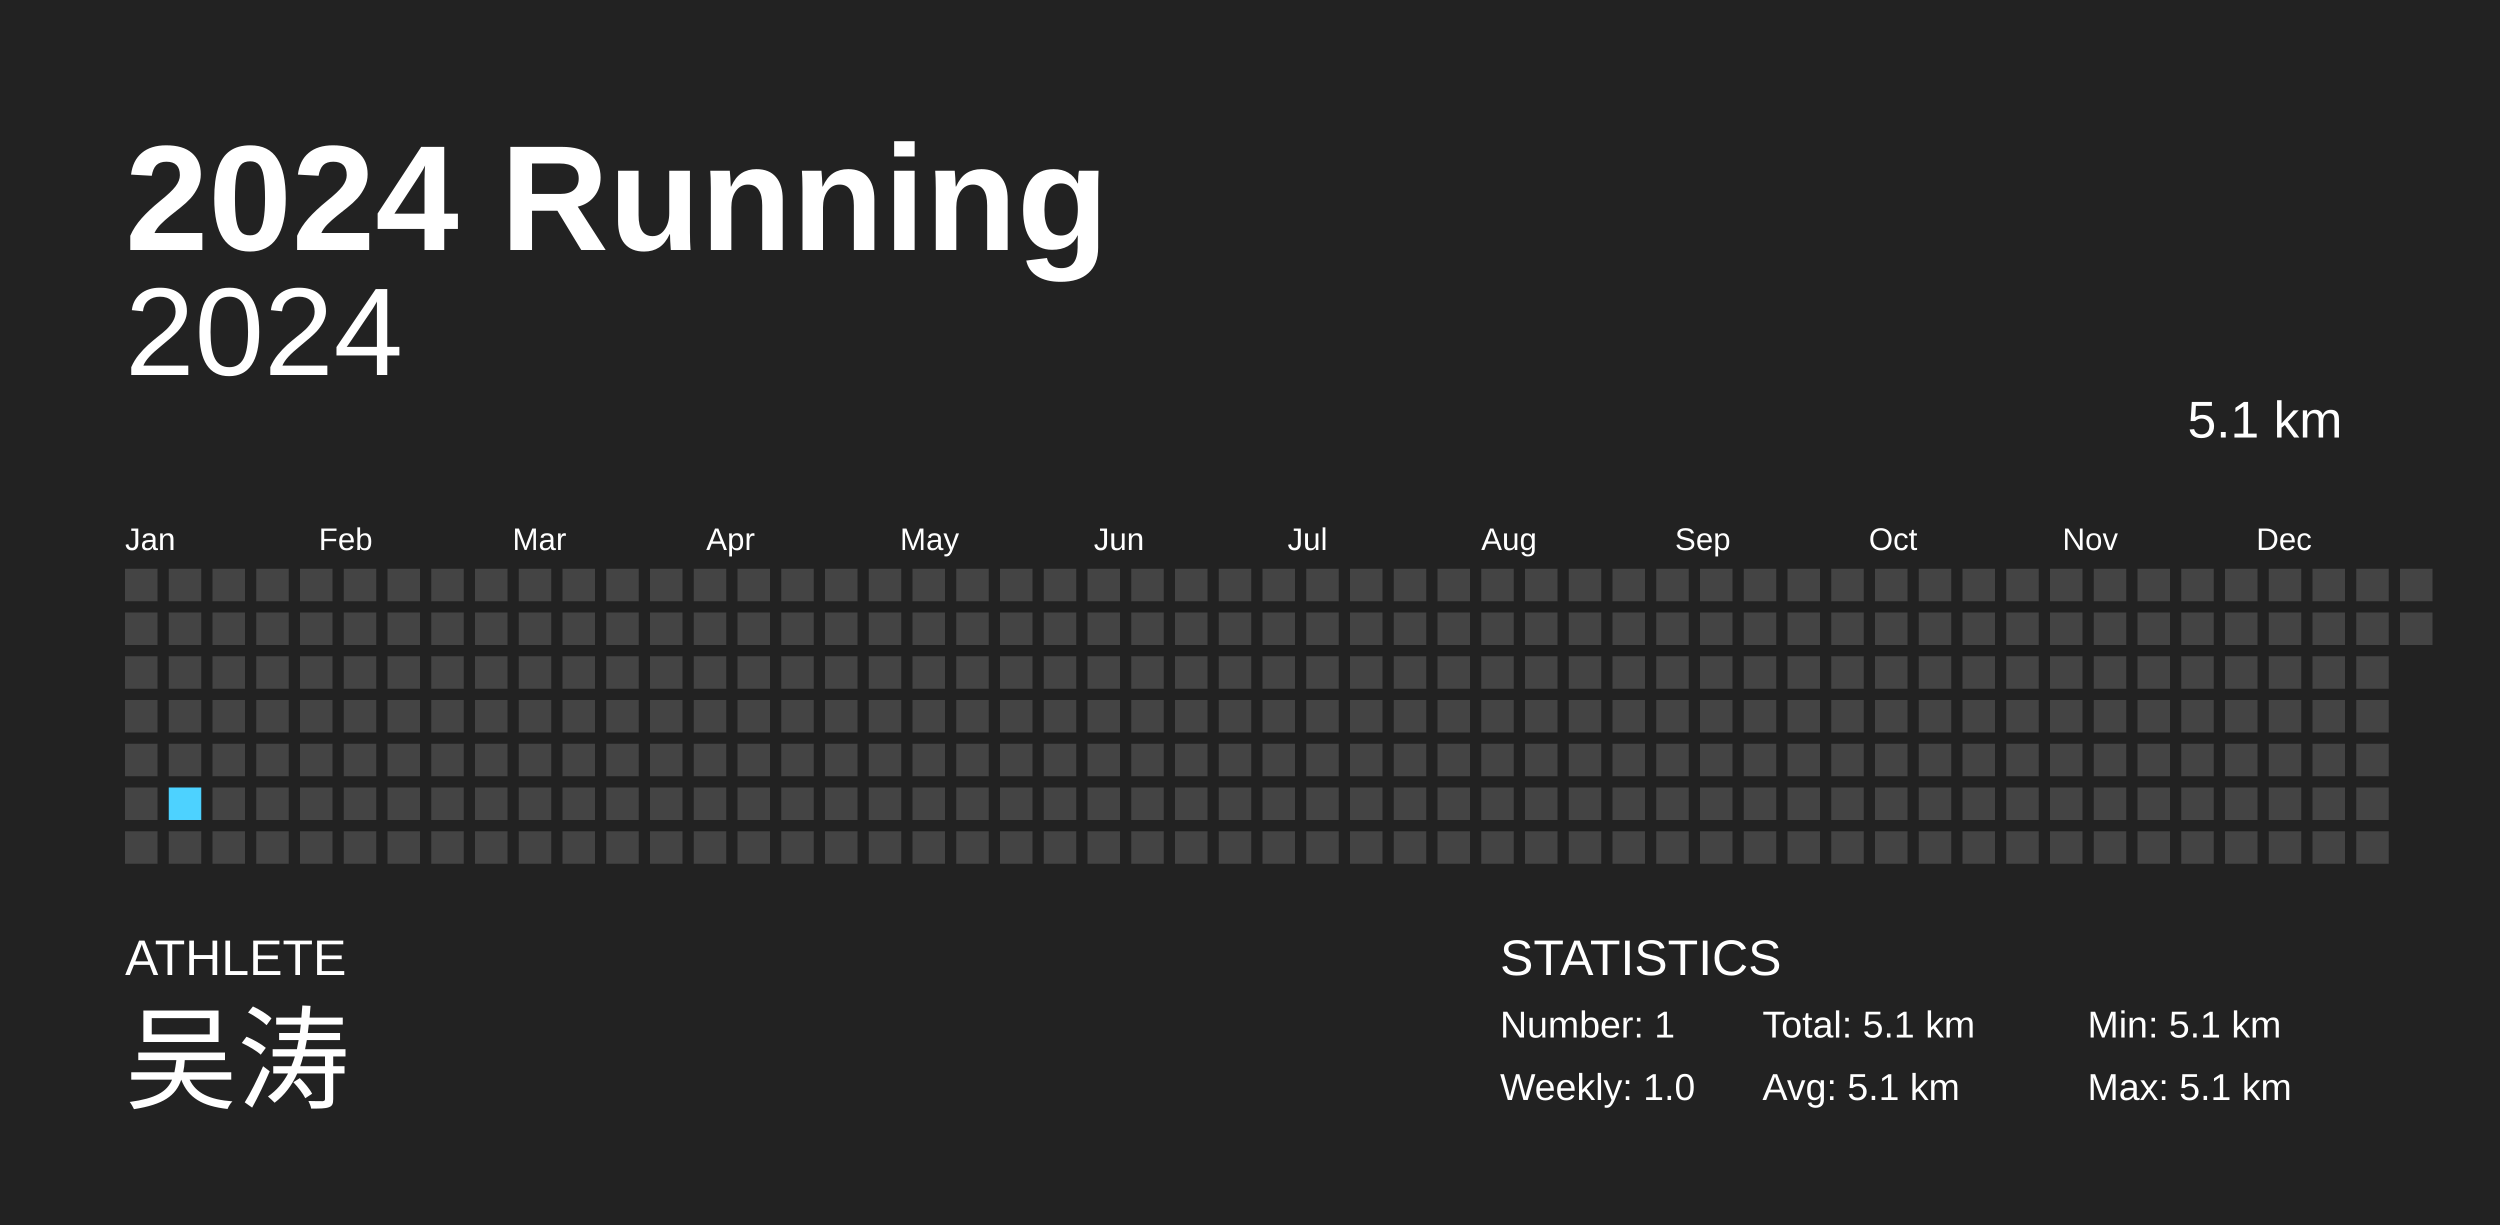
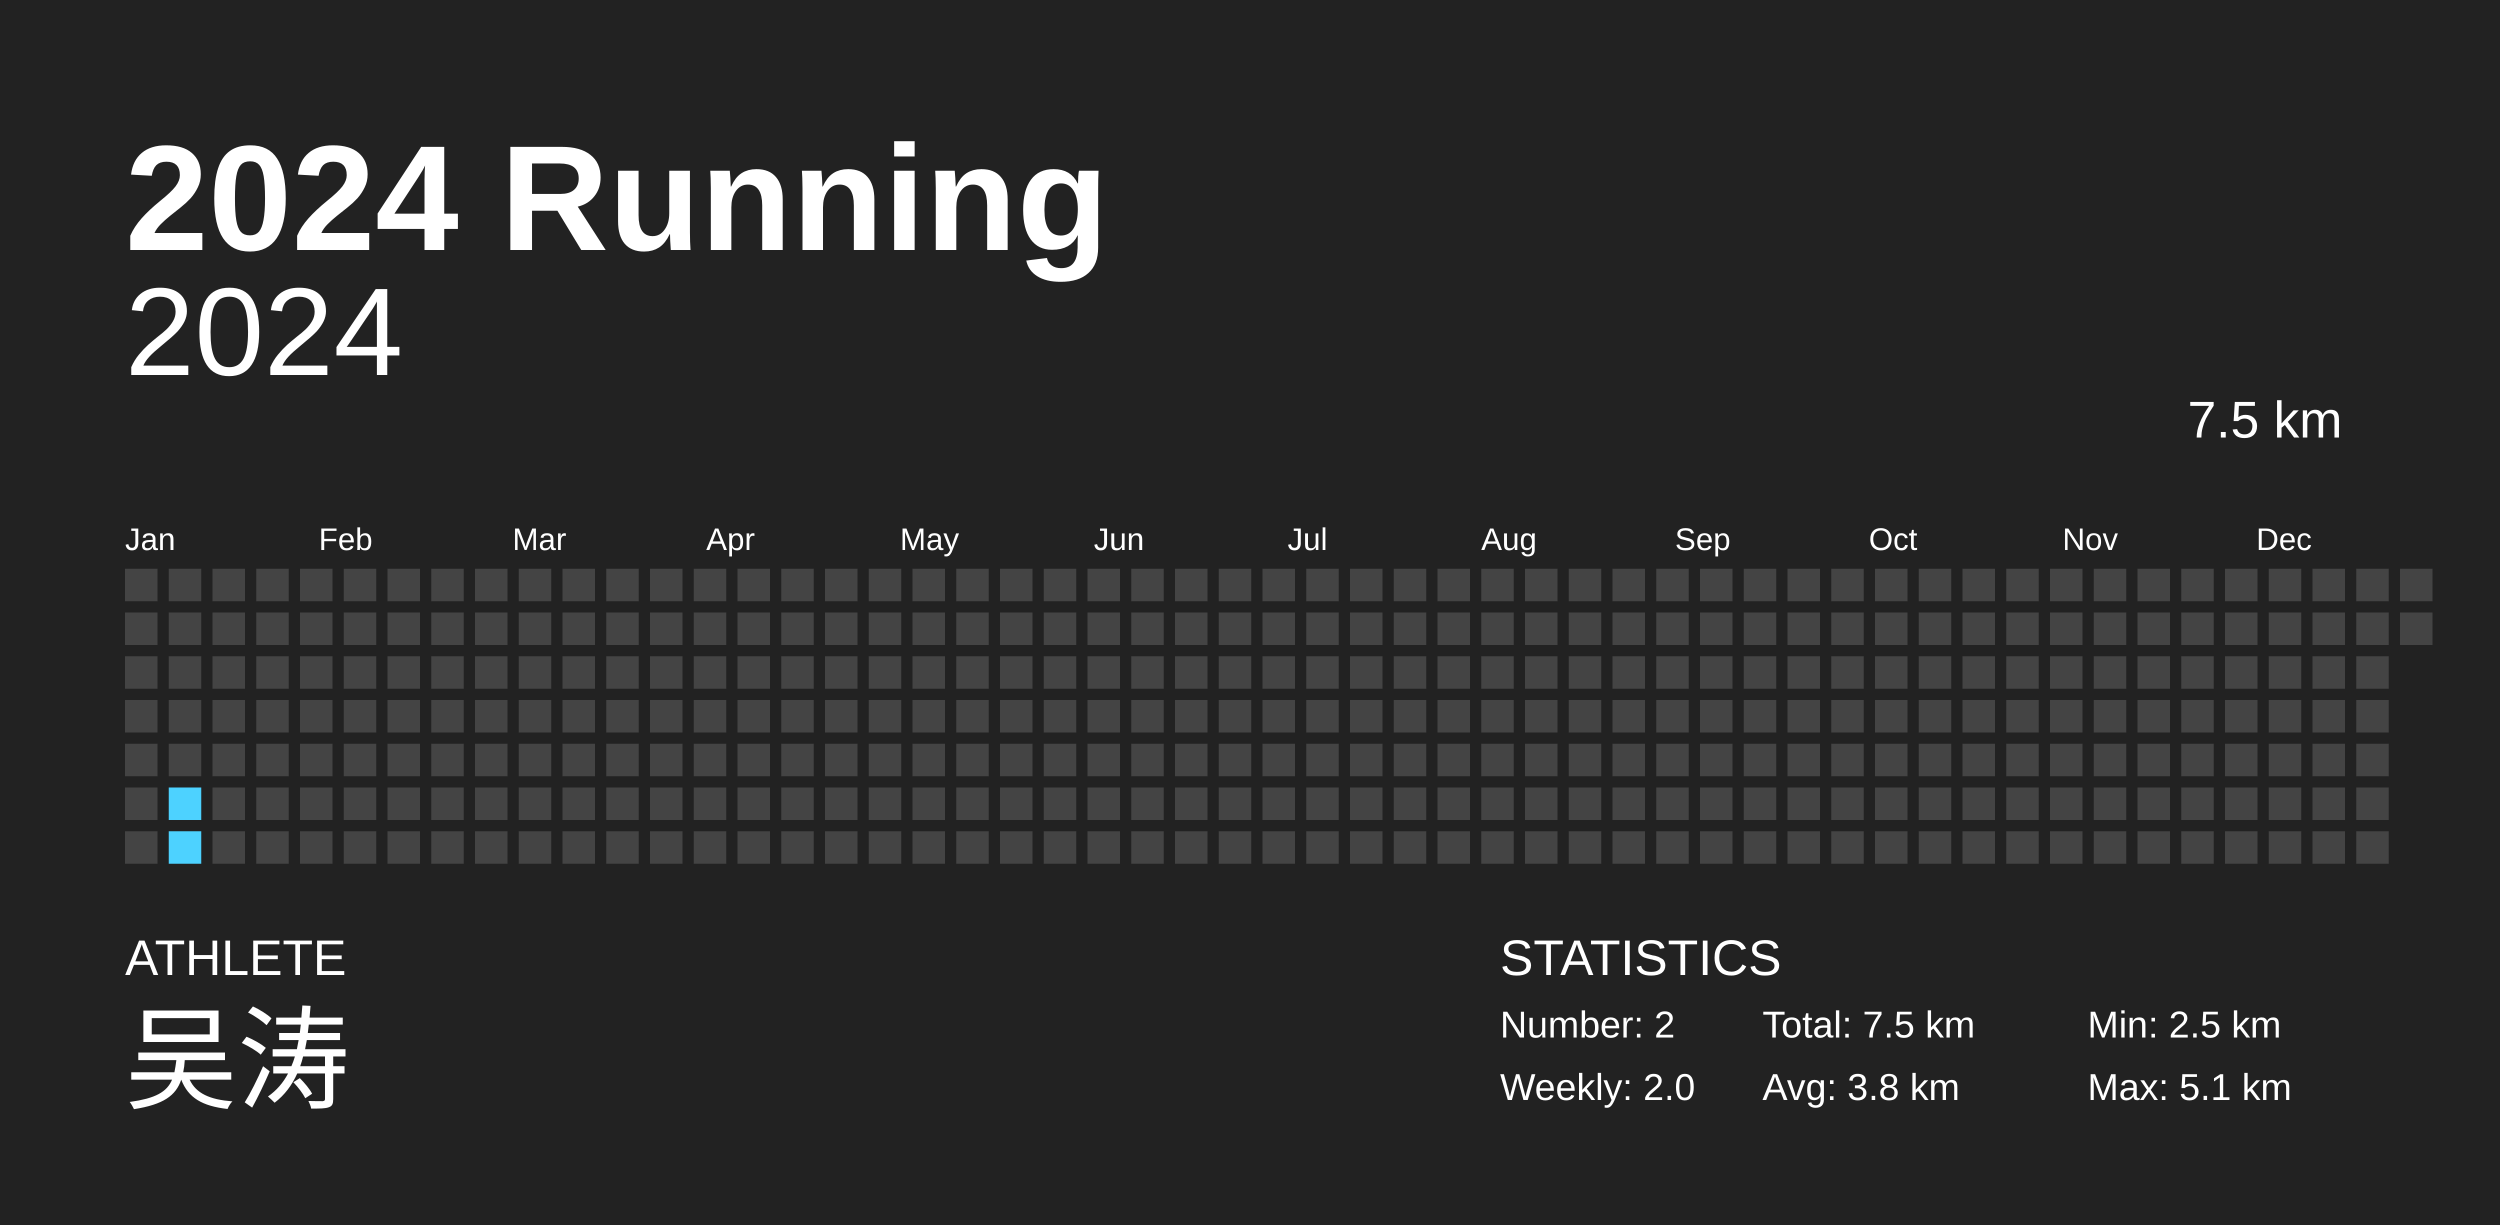
<svg xmlns="http://www.w3.org/2000/svg" baseProfile="full" height="98mm" version="1.1" viewBox="0,0,200,98" width="200mm">
  <defs />
  <rect fill="#222222" height="98" width="200" x="0" y="0" />
  <text fill="#FFFFFF" style="font-size:12px; font-family:Arial; font-weight:bold;" x="10" y="20">2024 Running</text>
  <text fill="#FFFFFF" style="font-size:4px; font-family:Arial" x="10" y="78">ATHLETE</text>
  <text fill="#FFFFFF" style="font-size:9px; font-family:Arial" x="10" y="88">吴涛</text>
  <text fill="#FFFFFF" style="font-size:4px; font-family:Arial" x="120" y="78">STATISTICS</text>
-   <text fill="#FFFFFF" style="font-size:3px; font-family:Arial" x="120" y="83">Number: 1</text>
-   <text fill="#FFFFFF" style="font-size:3px; font-family:Arial" x="120" y="88">Weekly: 1.0</text>
-   <text fill="#FFFFFF" style="font-size:3px; font-family:Arial" x="141" y="83">Total: 5.1 km</text>
-   <text fill="#FFFFFF" style="font-size:3px; font-family:Arial" x="141" y="88">Avg: 5.1 km</text>
-   <text fill="#FFFFFF" style="font-size:3px; font-family:Arial" x="167" y="83">Min: 5.1 km</text>
+   <text fill="#FFFFFF" style="font-size:3px; font-family:Arial" x="120" y="83">Number: 2</text>
+   <text fill="#FFFFFF" style="font-size:3px; font-family:Arial" x="120" y="88">Weekly: 2.0</text>
+   <text fill="#FFFFFF" style="font-size:3px; font-family:Arial" x="141" y="83">Total: 7.5 km</text>
+   <text fill="#FFFFFF" style="font-size:3px; font-family:Arial" x="141" y="88">Avg: 3.8 km</text>
+   <text fill="#FFFFFF" style="font-size:3px; font-family:Arial" x="167" y="83">Min: 2.5 km</text>
  <text fill="#FFFFFF" style="font-size:3px; font-family:Arial" x="167" y="88">Max: 5.1 km</text>
  <text alignment-baseline="hanging" fill="#FFFFFF" style="font-size:10.0px; font-family:Arial;" x="10" y="30">2024</text>
-   <text alignment-baseline="hanging" fill="#FFFFFF" style="font-size:4.125px; font-family:Arial;" x="175" y="35">5.1 km</text>
+   <text alignment-baseline="hanging" fill="#FFFFFF" style="font-size:4.125px; font-family:Arial;" x="175" y="35">7.5 km</text>
  <text fill="#FFFFFF" style="font-size:2.5px; font-family:Arial" x="10.0" y="44">Jan</text>
  <text fill="#FFFFFF" style="font-size:2.5px; font-family:Arial" x="25.5" y="44">Feb</text>
  <text fill="#FFFFFF" style="font-size:2.5px; font-family:Arial" x="41.0" y="44">Mar</text>
  <text fill="#FFFFFF" style="font-size:2.5px; font-family:Arial" x="56.5" y="44">Apr</text>
  <text fill="#FFFFFF" style="font-size:2.5px; font-family:Arial" x="72.0" y="44">May</text>
  <text fill="#FFFFFF" style="font-size:2.5px; font-family:Arial" x="87.5" y="44">Jun</text>
  <text fill="#FFFFFF" style="font-size:2.5px; font-family:Arial" x="103.0" y="44">Jul</text>
  <text fill="#FFFFFF" style="font-size:2.5px; font-family:Arial" x="118.5" y="44">Aug</text>
  <text fill="#FFFFFF" style="font-size:2.5px; font-family:Arial" x="134.0" y="44">Sep</text>
  <text fill="#FFFFFF" style="font-size:2.5px; font-family:Arial" x="149.5" y="44">Oct</text>
  <text fill="#FFFFFF" style="font-size:2.5px; font-family:Arial" x="165.0" y="44">Nov</text>
  <text fill="#FFFFFF" style="font-size:2.5px; font-family:Arial" x="180.5" y="44">Dec</text>
  <rect fill="#444444" height="2.6" width="2.6" x="10.0" y="45.5" />
  <rect fill="#444444" height="2.6" width="2.6" x="10.0" y="49.0" />
  <rect fill="#444444" height="2.6" width="2.6" x="10.0" y="52.5" />
  <rect fill="#444444" height="2.6" width="2.6" x="10.0" y="56.0" />
  <rect fill="#444444" height="2.6" width="2.6" x="10.0" y="59.5" />
  <rect fill="#444444" height="2.6" width="2.6" x="10.0" y="63.0" />
  <rect fill="#444444" height="2.6" width="2.6" x="10.0" y="66.5" />
  <rect fill="#444444" height="2.6" width="2.6" x="13.5" y="45.5" />
  <rect fill="#444444" height="2.6" width="2.6" x="13.5" y="49.0" />
  <rect fill="#444444" height="2.6" width="2.6" x="13.5" y="52.5" />
  <rect fill="#444444" height="2.6" width="2.6" x="13.5" y="56.0" />
  <rect fill="#444444" height="2.6" width="2.6" x="13.5" y="59.5" />
-   <rect fill="#4DD2FF" height="2.6" width="2.6" x="13.5" y="63.0" />
-   <rect fill="#444444" height="2.6" width="2.6" x="13.5" y="66.5" />
+   <rect fill="#4dd2ff" height="2.6" width="2.6" x="13.5" y="63.0" />
+   <rect fill="#4dd2ff" height="2.6" width="2.6" x="13.5" y="66.5" />
  <rect fill="#444444" height="2.6" width="2.6" x="17.0" y="45.5" />
  <rect fill="#444444" height="2.6" width="2.6" x="17.0" y="49.0" />
  <rect fill="#444444" height="2.6" width="2.6" x="17.0" y="52.5" />
  <rect fill="#444444" height="2.6" width="2.6" x="17.0" y="56.0" />
  <rect fill="#444444" height="2.6" width="2.6" x="17.0" y="59.5" />
  <rect fill="#444444" height="2.6" width="2.6" x="17.0" y="63.0" />
  <rect fill="#444444" height="2.6" width="2.6" x="17.0" y="66.5" />
  <rect fill="#444444" height="2.6" width="2.6" x="20.5" y="45.5" />
  <rect fill="#444444" height="2.6" width="2.6" x="20.5" y="49.0" />
  <rect fill="#444444" height="2.6" width="2.6" x="20.5" y="52.5" />
  <rect fill="#444444" height="2.6" width="2.6" x="20.5" y="56.0" />
  <rect fill="#444444" height="2.6" width="2.6" x="20.5" y="59.5" />
  <rect fill="#444444" height="2.6" width="2.6" x="20.5" y="63.0" />
  <rect fill="#444444" height="2.6" width="2.6" x="20.5" y="66.5" />
  <rect fill="#444444" height="2.6" width="2.6" x="24.0" y="45.5" />
  <rect fill="#444444" height="2.6" width="2.6" x="24.0" y="49.0" />
  <rect fill="#444444" height="2.6" width="2.6" x="24.0" y="52.5" />
  <rect fill="#444444" height="2.6" width="2.6" x="24.0" y="56.0" />
  <rect fill="#444444" height="2.6" width="2.6" x="24.0" y="59.5" />
  <rect fill="#444444" height="2.6" width="2.6" x="24.0" y="63.0" />
  <rect fill="#444444" height="2.6" width="2.6" x="24.0" y="66.5" />
  <rect fill="#444444" height="2.6" width="2.6" x="27.5" y="45.5" />
  <rect fill="#444444" height="2.6" width="2.6" x="27.5" y="49.0" />
  <rect fill="#444444" height="2.6" width="2.6" x="27.5" y="52.5" />
  <rect fill="#444444" height="2.6" width="2.6" x="27.5" y="56.0" />
  <rect fill="#444444" height="2.6" width="2.6" x="27.5" y="59.5" />
  <rect fill="#444444" height="2.6" width="2.6" x="27.5" y="63.0" />
  <rect fill="#444444" height="2.6" width="2.6" x="27.5" y="66.5" />
  <rect fill="#444444" height="2.6" width="2.6" x="31.0" y="45.5" />
  <rect fill="#444444" height="2.6" width="2.6" x="31.0" y="49.0" />
  <rect fill="#444444" height="2.6" width="2.6" x="31.0" y="52.5" />
  <rect fill="#444444" height="2.6" width="2.6" x="31.0" y="56.0" />
  <rect fill="#444444" height="2.6" width="2.6" x="31.0" y="59.5" />
  <rect fill="#444444" height="2.6" width="2.6" x="31.0" y="63.0" />
  <rect fill="#444444" height="2.6" width="2.6" x="31.0" y="66.5" />
  <rect fill="#444444" height="2.6" width="2.6" x="34.5" y="45.5" />
  <rect fill="#444444" height="2.6" width="2.6" x="34.5" y="49.0" />
  <rect fill="#444444" height="2.6" width="2.6" x="34.5" y="52.5" />
  <rect fill="#444444" height="2.6" width="2.6" x="34.5" y="56.0" />
  <rect fill="#444444" height="2.6" width="2.6" x="34.5" y="59.5" />
  <rect fill="#444444" height="2.6" width="2.6" x="34.5" y="63.0" />
  <rect fill="#444444" height="2.6" width="2.6" x="34.5" y="66.5" />
  <rect fill="#444444" height="2.6" width="2.6" x="38.0" y="45.5" />
  <rect fill="#444444" height="2.6" width="2.6" x="38.0" y="49.0" />
  <rect fill="#444444" height="2.6" width="2.6" x="38.0" y="52.5" />
  <rect fill="#444444" height="2.6" width="2.6" x="38.0" y="56.0" />
  <rect fill="#444444" height="2.6" width="2.6" x="38.0" y="59.5" />
  <rect fill="#444444" height="2.6" width="2.6" x="38.0" y="63.0" />
  <rect fill="#444444" height="2.6" width="2.6" x="38.0" y="66.5" />
  <rect fill="#444444" height="2.6" width="2.6" x="41.5" y="45.5" />
  <rect fill="#444444" height="2.6" width="2.6" x="41.5" y="49.0" />
  <rect fill="#444444" height="2.6" width="2.6" x="41.5" y="52.5" />
  <rect fill="#444444" height="2.6" width="2.6" x="41.5" y="56.0" />
  <rect fill="#444444" height="2.6" width="2.6" x="41.5" y="59.5" />
  <rect fill="#444444" height="2.6" width="2.6" x="41.5" y="63.0" />
  <rect fill="#444444" height="2.6" width="2.6" x="41.5" y="66.5" />
  <rect fill="#444444" height="2.6" width="2.6" x="45.0" y="45.5" />
  <rect fill="#444444" height="2.6" width="2.6" x="45.0" y="49.0" />
  <rect fill="#444444" height="2.6" width="2.6" x="45.0" y="52.5" />
  <rect fill="#444444" height="2.6" width="2.6" x="45.0" y="56.0" />
  <rect fill="#444444" height="2.6" width="2.6" x="45.0" y="59.5" />
  <rect fill="#444444" height="2.6" width="2.6" x="45.0" y="63.0" />
  <rect fill="#444444" height="2.6" width="2.6" x="45.0" y="66.5" />
  <rect fill="#444444" height="2.6" width="2.6" x="48.5" y="45.5" />
  <rect fill="#444444" height="2.6" width="2.6" x="48.5" y="49.0" />
  <rect fill="#444444" height="2.6" width="2.6" x="48.5" y="52.5" />
  <rect fill="#444444" height="2.6" width="2.6" x="48.5" y="56.0" />
  <rect fill="#444444" height="2.6" width="2.6" x="48.5" y="59.5" />
  <rect fill="#444444" height="2.6" width="2.6" x="48.5" y="63.0" />
  <rect fill="#444444" height="2.6" width="2.6" x="48.5" y="66.5" />
  <rect fill="#444444" height="2.6" width="2.6" x="52.0" y="45.5" />
  <rect fill="#444444" height="2.6" width="2.6" x="52.0" y="49.0" />
  <rect fill="#444444" height="2.6" width="2.6" x="52.0" y="52.5" />
  <rect fill="#444444" height="2.6" width="2.6" x="52.0" y="56.0" />
  <rect fill="#444444" height="2.6" width="2.6" x="52.0" y="59.5" />
  <rect fill="#444444" height="2.6" width="2.6" x="52.0" y="63.0" />
  <rect fill="#444444" height="2.6" width="2.6" x="52.0" y="66.5" />
  <rect fill="#444444" height="2.6" width="2.6" x="55.5" y="45.5" />
  <rect fill="#444444" height="2.6" width="2.6" x="55.5" y="49.0" />
  <rect fill="#444444" height="2.6" width="2.6" x="55.5" y="52.5" />
  <rect fill="#444444" height="2.6" width="2.6" x="55.5" y="56.0" />
  <rect fill="#444444" height="2.6" width="2.6" x="55.5" y="59.5" />
  <rect fill="#444444" height="2.6" width="2.6" x="55.5" y="63.0" />
  <rect fill="#444444" height="2.6" width="2.6" x="55.5" y="66.5" />
  <rect fill="#444444" height="2.6" width="2.6" x="59.0" y="45.5" />
  <rect fill="#444444" height="2.6" width="2.6" x="59.0" y="49.0" />
  <rect fill="#444444" height="2.6" width="2.6" x="59.0" y="52.5" />
  <rect fill="#444444" height="2.6" width="2.6" x="59.0" y="56.0" />
  <rect fill="#444444" height="2.6" width="2.6" x="59.0" y="59.5" />
  <rect fill="#444444" height="2.6" width="2.6" x="59.0" y="63.0" />
  <rect fill="#444444" height="2.6" width="2.6" x="59.0" y="66.5" />
  <rect fill="#444444" height="2.6" width="2.6" x="62.5" y="45.5" />
  <rect fill="#444444" height="2.6" width="2.6" x="62.5" y="49.0" />
  <rect fill="#444444" height="2.6" width="2.6" x="62.5" y="52.5" />
  <rect fill="#444444" height="2.6" width="2.6" x="62.5" y="56.0" />
  <rect fill="#444444" height="2.6" width="2.6" x="62.5" y="59.5" />
  <rect fill="#444444" height="2.6" width="2.6" x="62.5" y="63.0" />
  <rect fill="#444444" height="2.6" width="2.6" x="62.5" y="66.5" />
  <rect fill="#444444" height="2.6" width="2.6" x="66.0" y="45.5" />
  <rect fill="#444444" height="2.6" width="2.6" x="66.0" y="49.0" />
  <rect fill="#444444" height="2.6" width="2.6" x="66.0" y="52.5" />
  <rect fill="#444444" height="2.6" width="2.6" x="66.0" y="56.0" />
  <rect fill="#444444" height="2.6" width="2.6" x="66.0" y="59.5" />
  <rect fill="#444444" height="2.6" width="2.6" x="66.0" y="63.0" />
  <rect fill="#444444" height="2.6" width="2.6" x="66.0" y="66.5" />
  <rect fill="#444444" height="2.6" width="2.6" x="69.5" y="45.5" />
  <rect fill="#444444" height="2.6" width="2.6" x="69.5" y="49.0" />
  <rect fill="#444444" height="2.6" width="2.6" x="69.5" y="52.5" />
  <rect fill="#444444" height="2.6" width="2.6" x="69.5" y="56.0" />
  <rect fill="#444444" height="2.6" width="2.6" x="69.5" y="59.5" />
  <rect fill="#444444" height="2.6" width="2.6" x="69.5" y="63.0" />
  <rect fill="#444444" height="2.6" width="2.6" x="69.5" y="66.5" />
  <rect fill="#444444" height="2.6" width="2.6" x="73.0" y="45.5" />
  <rect fill="#444444" height="2.6" width="2.6" x="73.0" y="49.0" />
  <rect fill="#444444" height="2.6" width="2.6" x="73.0" y="52.5" />
  <rect fill="#444444" height="2.6" width="2.6" x="73.0" y="56.0" />
  <rect fill="#444444" height="2.6" width="2.6" x="73.0" y="59.5" />
  <rect fill="#444444" height="2.6" width="2.6" x="73.0" y="63.0" />
  <rect fill="#444444" height="2.6" width="2.6" x="73.0" y="66.5" />
  <rect fill="#444444" height="2.6" width="2.6" x="76.5" y="45.5" />
  <rect fill="#444444" height="2.6" width="2.6" x="76.5" y="49.0" />
  <rect fill="#444444" height="2.6" width="2.6" x="76.5" y="52.5" />
  <rect fill="#444444" height="2.6" width="2.6" x="76.5" y="56.0" />
  <rect fill="#444444" height="2.6" width="2.6" x="76.5" y="59.5" />
  <rect fill="#444444" height="2.6" width="2.6" x="76.5" y="63.0" />
  <rect fill="#444444" height="2.6" width="2.6" x="76.5" y="66.5" />
  <rect fill="#444444" height="2.6" width="2.6" x="80.0" y="45.5" />
  <rect fill="#444444" height="2.6" width="2.6" x="80.0" y="49.0" />
  <rect fill="#444444" height="2.6" width="2.6" x="80.0" y="52.5" />
  <rect fill="#444444" height="2.6" width="2.6" x="80.0" y="56.0" />
  <rect fill="#444444" height="2.6" width="2.6" x="80.0" y="59.5" />
  <rect fill="#444444" height="2.6" width="2.6" x="80.0" y="63.0" />
  <rect fill="#444444" height="2.6" width="2.6" x="80.0" y="66.5" />
  <rect fill="#444444" height="2.6" width="2.6" x="83.5" y="45.5" />
  <rect fill="#444444" height="2.6" width="2.6" x="83.5" y="49.0" />
  <rect fill="#444444" height="2.6" width="2.6" x="83.5" y="52.5" />
  <rect fill="#444444" height="2.6" width="2.6" x="83.5" y="56.0" />
  <rect fill="#444444" height="2.6" width="2.6" x="83.5" y="59.5" />
  <rect fill="#444444" height="2.6" width="2.6" x="83.5" y="63.0" />
  <rect fill="#444444" height="2.6" width="2.6" x="83.5" y="66.5" />
  <rect fill="#444444" height="2.6" width="2.6" x="87.0" y="45.5" />
  <rect fill="#444444" height="2.6" width="2.6" x="87.0" y="49.0" />
  <rect fill="#444444" height="2.6" width="2.6" x="87.0" y="52.5" />
  <rect fill="#444444" height="2.6" width="2.6" x="87.0" y="56.0" />
  <rect fill="#444444" height="2.6" width="2.6" x="87.0" y="59.5" />
  <rect fill="#444444" height="2.6" width="2.6" x="87.0" y="63.0" />
  <rect fill="#444444" height="2.6" width="2.6" x="87.0" y="66.5" />
  <rect fill="#444444" height="2.6" width="2.6" x="90.5" y="45.5" />
  <rect fill="#444444" height="2.6" width="2.6" x="90.5" y="49.0" />
  <rect fill="#444444" height="2.6" width="2.6" x="90.5" y="52.5" />
  <rect fill="#444444" height="2.6" width="2.6" x="90.5" y="56.0" />
  <rect fill="#444444" height="2.6" width="2.6" x="90.5" y="59.5" />
  <rect fill="#444444" height="2.6" width="2.6" x="90.5" y="63.0" />
  <rect fill="#444444" height="2.6" width="2.6" x="90.5" y="66.5" />
  <rect fill="#444444" height="2.6" width="2.6" x="94.0" y="45.5" />
  <rect fill="#444444" height="2.6" width="2.6" x="94.0" y="49.0" />
  <rect fill="#444444" height="2.6" width="2.6" x="94.0" y="52.5" />
  <rect fill="#444444" height="2.6" width="2.6" x="94.0" y="56.0" />
  <rect fill="#444444" height="2.6" width="2.6" x="94.0" y="59.5" />
  <rect fill="#444444" height="2.6" width="2.6" x="94.0" y="63.0" />
  <rect fill="#444444" height="2.6" width="2.6" x="94.0" y="66.5" />
  <rect fill="#444444" height="2.6" width="2.6" x="97.5" y="45.5" />
  <rect fill="#444444" height="2.6" width="2.6" x="97.5" y="49.0" />
  <rect fill="#444444" height="2.6" width="2.6" x="97.5" y="52.5" />
  <rect fill="#444444" height="2.6" width="2.6" x="97.5" y="56.0" />
  <rect fill="#444444" height="2.6" width="2.6" x="97.5" y="59.5" />
  <rect fill="#444444" height="2.6" width="2.6" x="97.5" y="63.0" />
  <rect fill="#444444" height="2.6" width="2.6" x="97.5" y="66.5" />
  <rect fill="#444444" height="2.6" width="2.6" x="101.0" y="45.5" />
  <rect fill="#444444" height="2.6" width="2.6" x="101.0" y="49.0" />
  <rect fill="#444444" height="2.6" width="2.6" x="101.0" y="52.5" />
  <rect fill="#444444" height="2.6" width="2.6" x="101.0" y="56.0" />
  <rect fill="#444444" height="2.6" width="2.6" x="101.0" y="59.5" />
  <rect fill="#444444" height="2.6" width="2.6" x="101.0" y="63.0" />
  <rect fill="#444444" height="2.6" width="2.6" x="101.0" y="66.5" />
  <rect fill="#444444" height="2.6" width="2.6" x="104.5" y="45.5" />
  <rect fill="#444444" height="2.6" width="2.6" x="104.5" y="49.0" />
  <rect fill="#444444" height="2.6" width="2.6" x="104.5" y="52.5" />
  <rect fill="#444444" height="2.6" width="2.6" x="104.5" y="56.0" />
  <rect fill="#444444" height="2.6" width="2.6" x="104.5" y="59.5" />
  <rect fill="#444444" height="2.6" width="2.6" x="104.5" y="63.0" />
  <rect fill="#444444" height="2.6" width="2.6" x="104.5" y="66.5" />
  <rect fill="#444444" height="2.6" width="2.6" x="108.0" y="45.5" />
  <rect fill="#444444" height="2.6" width="2.6" x="108.0" y="49.0" />
  <rect fill="#444444" height="2.6" width="2.6" x="108.0" y="52.5" />
  <rect fill="#444444" height="2.6" width="2.6" x="108.0" y="56.0" />
  <rect fill="#444444" height="2.6" width="2.6" x="108.0" y="59.5" />
  <rect fill="#444444" height="2.6" width="2.6" x="108.0" y="63.0" />
  <rect fill="#444444" height="2.6" width="2.6" x="108.0" y="66.5" />
  <rect fill="#444444" height="2.6" width="2.6" x="111.5" y="45.5" />
  <rect fill="#444444" height="2.6" width="2.6" x="111.5" y="49.0" />
  <rect fill="#444444" height="2.6" width="2.6" x="111.5" y="52.5" />
  <rect fill="#444444" height="2.6" width="2.6" x="111.5" y="56.0" />
  <rect fill="#444444" height="2.6" width="2.6" x="111.5" y="59.5" />
  <rect fill="#444444" height="2.6" width="2.6" x="111.5" y="63.0" />
  <rect fill="#444444" height="2.6" width="2.6" x="111.5" y="66.5" />
  <rect fill="#444444" height="2.6" width="2.6" x="115.0" y="45.5" />
  <rect fill="#444444" height="2.6" width="2.6" x="115.0" y="49.0" />
  <rect fill="#444444" height="2.6" width="2.6" x="115.0" y="52.5" />
  <rect fill="#444444" height="2.6" width="2.6" x="115.0" y="56.0" />
  <rect fill="#444444" height="2.6" width="2.6" x="115.0" y="59.5" />
  <rect fill="#444444" height="2.6" width="2.6" x="115.0" y="63.0" />
  <rect fill="#444444" height="2.6" width="2.6" x="115.0" y="66.5" />
  <rect fill="#444444" height="2.6" width="2.6" x="118.5" y="45.5" />
  <rect fill="#444444" height="2.6" width="2.6" x="118.5" y="49.0" />
  <rect fill="#444444" height="2.6" width="2.6" x="118.5" y="52.5" />
  <rect fill="#444444" height="2.6" width="2.6" x="118.5" y="56.0" />
  <rect fill="#444444" height="2.6" width="2.6" x="118.5" y="59.5" />
  <rect fill="#444444" height="2.6" width="2.6" x="118.5" y="63.0" />
  <rect fill="#444444" height="2.6" width="2.6" x="118.5" y="66.5" />
  <rect fill="#444444" height="2.6" width="2.6" x="122.0" y="45.5" />
  <rect fill="#444444" height="2.6" width="2.6" x="122.0" y="49.0" />
  <rect fill="#444444" height="2.6" width="2.6" x="122.0" y="52.5" />
  <rect fill="#444444" height="2.6" width="2.6" x="122.0" y="56.0" />
  <rect fill="#444444" height="2.6" width="2.6" x="122.0" y="59.5" />
  <rect fill="#444444" height="2.6" width="2.6" x="122.0" y="63.0" />
  <rect fill="#444444" height="2.6" width="2.6" x="122.0" y="66.5" />
  <rect fill="#444444" height="2.6" width="2.6" x="125.5" y="45.5" />
  <rect fill="#444444" height="2.6" width="2.6" x="125.5" y="49.0" />
  <rect fill="#444444" height="2.6" width="2.6" x="125.5" y="52.5" />
  <rect fill="#444444" height="2.6" width="2.6" x="125.5" y="56.0" />
  <rect fill="#444444" height="2.6" width="2.6" x="125.5" y="59.5" />
  <rect fill="#444444" height="2.6" width="2.6" x="125.5" y="63.0" />
  <rect fill="#444444" height="2.6" width="2.6" x="125.5" y="66.5" />
  <rect fill="#444444" height="2.6" width="2.6" x="129.0" y="45.5" />
  <rect fill="#444444" height="2.6" width="2.6" x="129.0" y="49.0" />
  <rect fill="#444444" height="2.6" width="2.6" x="129.0" y="52.5" />
  <rect fill="#444444" height="2.6" width="2.6" x="129.0" y="56.0" />
  <rect fill="#444444" height="2.6" width="2.6" x="129.0" y="59.5" />
  <rect fill="#444444" height="2.6" width="2.6" x="129.0" y="63.0" />
  <rect fill="#444444" height="2.6" width="2.6" x="129.0" y="66.5" />
  <rect fill="#444444" height="2.6" width="2.6" x="132.5" y="45.5" />
  <rect fill="#444444" height="2.6" width="2.6" x="132.5" y="49.0" />
  <rect fill="#444444" height="2.6" width="2.6" x="132.5" y="52.5" />
  <rect fill="#444444" height="2.6" width="2.6" x="132.5" y="56.0" />
  <rect fill="#444444" height="2.6" width="2.6" x="132.5" y="59.5" />
  <rect fill="#444444" height="2.6" width="2.6" x="132.5" y="63.0" />
  <rect fill="#444444" height="2.6" width="2.6" x="132.5" y="66.5" />
  <rect fill="#444444" height="2.6" width="2.6" x="136.0" y="45.5" />
  <rect fill="#444444" height="2.6" width="2.6" x="136.0" y="49.0" />
  <rect fill="#444444" height="2.6" width="2.6" x="136.0" y="52.5" />
  <rect fill="#444444" height="2.6" width="2.6" x="136.0" y="56.0" />
  <rect fill="#444444" height="2.6" width="2.6" x="136.0" y="59.5" />
  <rect fill="#444444" height="2.6" width="2.6" x="136.0" y="63.0" />
  <rect fill="#444444" height="2.6" width="2.6" x="136.0" y="66.5" />
  <rect fill="#444444" height="2.6" width="2.6" x="139.5" y="45.5" />
  <rect fill="#444444" height="2.6" width="2.6" x="139.5" y="49.0" />
  <rect fill="#444444" height="2.6" width="2.6" x="139.5" y="52.5" />
  <rect fill="#444444" height="2.6" width="2.6" x="139.5" y="56.0" />
  <rect fill="#444444" height="2.6" width="2.6" x="139.5" y="59.5" />
  <rect fill="#444444" height="2.6" width="2.6" x="139.5" y="63.0" />
  <rect fill="#444444" height="2.6" width="2.6" x="139.5" y="66.5" />
  <rect fill="#444444" height="2.6" width="2.6" x="143.0" y="45.5" />
  <rect fill="#444444" height="2.6" width="2.6" x="143.0" y="49.0" />
  <rect fill="#444444" height="2.6" width="2.6" x="143.0" y="52.5" />
  <rect fill="#444444" height="2.6" width="2.6" x="143.0" y="56.0" />
  <rect fill="#444444" height="2.6" width="2.6" x="143.0" y="59.5" />
  <rect fill="#444444" height="2.6" width="2.6" x="143.0" y="63.0" />
  <rect fill="#444444" height="2.6" width="2.6" x="143.0" y="66.5" />
  <rect fill="#444444" height="2.6" width="2.6" x="146.5" y="45.5" />
  <rect fill="#444444" height="2.6" width="2.6" x="146.5" y="49.0" />
  <rect fill="#444444" height="2.6" width="2.6" x="146.5" y="52.5" />
  <rect fill="#444444" height="2.6" width="2.6" x="146.5" y="56.0" />
  <rect fill="#444444" height="2.6" width="2.6" x="146.5" y="59.5" />
  <rect fill="#444444" height="2.6" width="2.6" x="146.5" y="63.0" />
  <rect fill="#444444" height="2.6" width="2.6" x="146.5" y="66.5" />
  <rect fill="#444444" height="2.6" width="2.6" x="150.0" y="45.5" />
  <rect fill="#444444" height="2.6" width="2.6" x="150.0" y="49.0" />
  <rect fill="#444444" height="2.6" width="2.6" x="150.0" y="52.5" />
  <rect fill="#444444" height="2.6" width="2.6" x="150.0" y="56.0" />
  <rect fill="#444444" height="2.6" width="2.6" x="150.0" y="59.5" />
  <rect fill="#444444" height="2.6" width="2.6" x="150.0" y="63.0" />
  <rect fill="#444444" height="2.6" width="2.6" x="150.0" y="66.5" />
  <rect fill="#444444" height="2.6" width="2.6" x="153.5" y="45.5" />
  <rect fill="#444444" height="2.6" width="2.6" x="153.5" y="49.0" />
  <rect fill="#444444" height="2.6" width="2.6" x="153.5" y="52.5" />
  <rect fill="#444444" height="2.6" width="2.6" x="153.5" y="56.0" />
  <rect fill="#444444" height="2.6" width="2.6" x="153.5" y="59.5" />
  <rect fill="#444444" height="2.6" width="2.6" x="153.5" y="63.0" />
  <rect fill="#444444" height="2.6" width="2.6" x="153.5" y="66.5" />
  <rect fill="#444444" height="2.6" width="2.6" x="157.0" y="45.5" />
  <rect fill="#444444" height="2.6" width="2.6" x="157.0" y="49.0" />
  <rect fill="#444444" height="2.6" width="2.6" x="157.0" y="52.5" />
  <rect fill="#444444" height="2.6" width="2.6" x="157.0" y="56.0" />
  <rect fill="#444444" height="2.6" width="2.6" x="157.0" y="59.5" />
  <rect fill="#444444" height="2.6" width="2.6" x="157.0" y="63.0" />
  <rect fill="#444444" height="2.6" width="2.6" x="157.0" y="66.5" />
  <rect fill="#444444" height="2.6" width="2.6" x="160.5" y="45.5" />
  <rect fill="#444444" height="2.6" width="2.6" x="160.5" y="49.0" />
  <rect fill="#444444" height="2.6" width="2.6" x="160.5" y="52.5" />
  <rect fill="#444444" height="2.6" width="2.6" x="160.5" y="56.0" />
  <rect fill="#444444" height="2.6" width="2.6" x="160.5" y="59.5" />
  <rect fill="#444444" height="2.6" width="2.6" x="160.5" y="63.0" />
  <rect fill="#444444" height="2.6" width="2.6" x="160.5" y="66.5" />
  <rect fill="#444444" height="2.6" width="2.6" x="164.0" y="45.5" />
  <rect fill="#444444" height="2.6" width="2.6" x="164.0" y="49.0" />
  <rect fill="#444444" height="2.6" width="2.6" x="164.0" y="52.5" />
  <rect fill="#444444" height="2.6" width="2.6" x="164.0" y="56.0" />
  <rect fill="#444444" height="2.6" width="2.6" x="164.0" y="59.5" />
  <rect fill="#444444" height="2.6" width="2.6" x="164.0" y="63.0" />
  <rect fill="#444444" height="2.6" width="2.6" x="164.0" y="66.5" />
  <rect fill="#444444" height="2.6" width="2.6" x="167.5" y="45.5" />
  <rect fill="#444444" height="2.6" width="2.6" x="167.5" y="49.0" />
  <rect fill="#444444" height="2.6" width="2.6" x="167.5" y="52.5" />
  <rect fill="#444444" height="2.6" width="2.6" x="167.5" y="56.0" />
  <rect fill="#444444" height="2.6" width="2.6" x="167.5" y="59.5" />
  <rect fill="#444444" height="2.6" width="2.6" x="167.5" y="63.0" />
  <rect fill="#444444" height="2.6" width="2.6" x="167.5" y="66.5" />
  <rect fill="#444444" height="2.6" width="2.6" x="171.0" y="45.5" />
  <rect fill="#444444" height="2.6" width="2.6" x="171.0" y="49.0" />
  <rect fill="#444444" height="2.6" width="2.6" x="171.0" y="52.5" />
  <rect fill="#444444" height="2.6" width="2.6" x="171.0" y="56.0" />
  <rect fill="#444444" height="2.6" width="2.6" x="171.0" y="59.5" />
  <rect fill="#444444" height="2.6" width="2.6" x="171.0" y="63.0" />
  <rect fill="#444444" height="2.6" width="2.6" x="171.0" y="66.5" />
  <rect fill="#444444" height="2.6" width="2.6" x="174.5" y="45.5" />
  <rect fill="#444444" height="2.6" width="2.6" x="174.5" y="49.0" />
  <rect fill="#444444" height="2.6" width="2.6" x="174.5" y="52.5" />
  <rect fill="#444444" height="2.6" width="2.6" x="174.5" y="56.0" />
  <rect fill="#444444" height="2.6" width="2.6" x="174.5" y="59.5" />
  <rect fill="#444444" height="2.6" width="2.6" x="174.5" y="63.0" />
  <rect fill="#444444" height="2.6" width="2.6" x="174.5" y="66.5" />
  <rect fill="#444444" height="2.6" width="2.6" x="178.0" y="45.5" />
  <rect fill="#444444" height="2.6" width="2.6" x="178.0" y="49.0" />
  <rect fill="#444444" height="2.6" width="2.6" x="178.0" y="52.5" />
  <rect fill="#444444" height="2.6" width="2.6" x="178.0" y="56.0" />
  <rect fill="#444444" height="2.6" width="2.6" x="178.0" y="59.5" />
  <rect fill="#444444" height="2.6" width="2.6" x="178.0" y="63.0" />
  <rect fill="#444444" height="2.6" width="2.6" x="178.0" y="66.5" />
  <rect fill="#444444" height="2.6" width="2.6" x="181.5" y="45.5" />
  <rect fill="#444444" height="2.6" width="2.6" x="181.5" y="49.0" />
  <rect fill="#444444" height="2.6" width="2.6" x="181.5" y="52.5" />
  <rect fill="#444444" height="2.6" width="2.6" x="181.5" y="56.0" />
  <rect fill="#444444" height="2.6" width="2.6" x="181.5" y="59.5" />
  <rect fill="#444444" height="2.6" width="2.6" x="181.5" y="63.0" />
  <rect fill="#444444" height="2.6" width="2.6" x="181.5" y="66.5" />
  <rect fill="#444444" height="2.6" width="2.6" x="185.0" y="45.5" />
  <rect fill="#444444" height="2.6" width="2.6" x="185.0" y="49.0" />
  <rect fill="#444444" height="2.6" width="2.6" x="185.0" y="52.5" />
  <rect fill="#444444" height="2.6" width="2.6" x="185.0" y="56.0" />
  <rect fill="#444444" height="2.6" width="2.6" x="185.0" y="59.5" />
  <rect fill="#444444" height="2.6" width="2.6" x="185.0" y="63.0" />
  <rect fill="#444444" height="2.6" width="2.6" x="185.0" y="66.5" />
  <rect fill="#444444" height="2.6" width="2.6" x="188.5" y="45.5" />
  <rect fill="#444444" height="2.6" width="2.6" x="188.5" y="49.0" />
  <rect fill="#444444" height="2.6" width="2.6" x="188.5" y="52.5" />
  <rect fill="#444444" height="2.6" width="2.6" x="188.5" y="56.0" />
  <rect fill="#444444" height="2.6" width="2.6" x="188.5" y="59.5" />
  <rect fill="#444444" height="2.6" width="2.6" x="188.5" y="63.0" />
  <rect fill="#444444" height="2.6" width="2.6" x="188.5" y="66.5" />
  <rect fill="#444444" height="2.6" width="2.6" x="192.0" y="45.5" />
  <rect fill="#444444" height="2.6" width="2.6" x="192.0" y="49.0" />
</svg>
